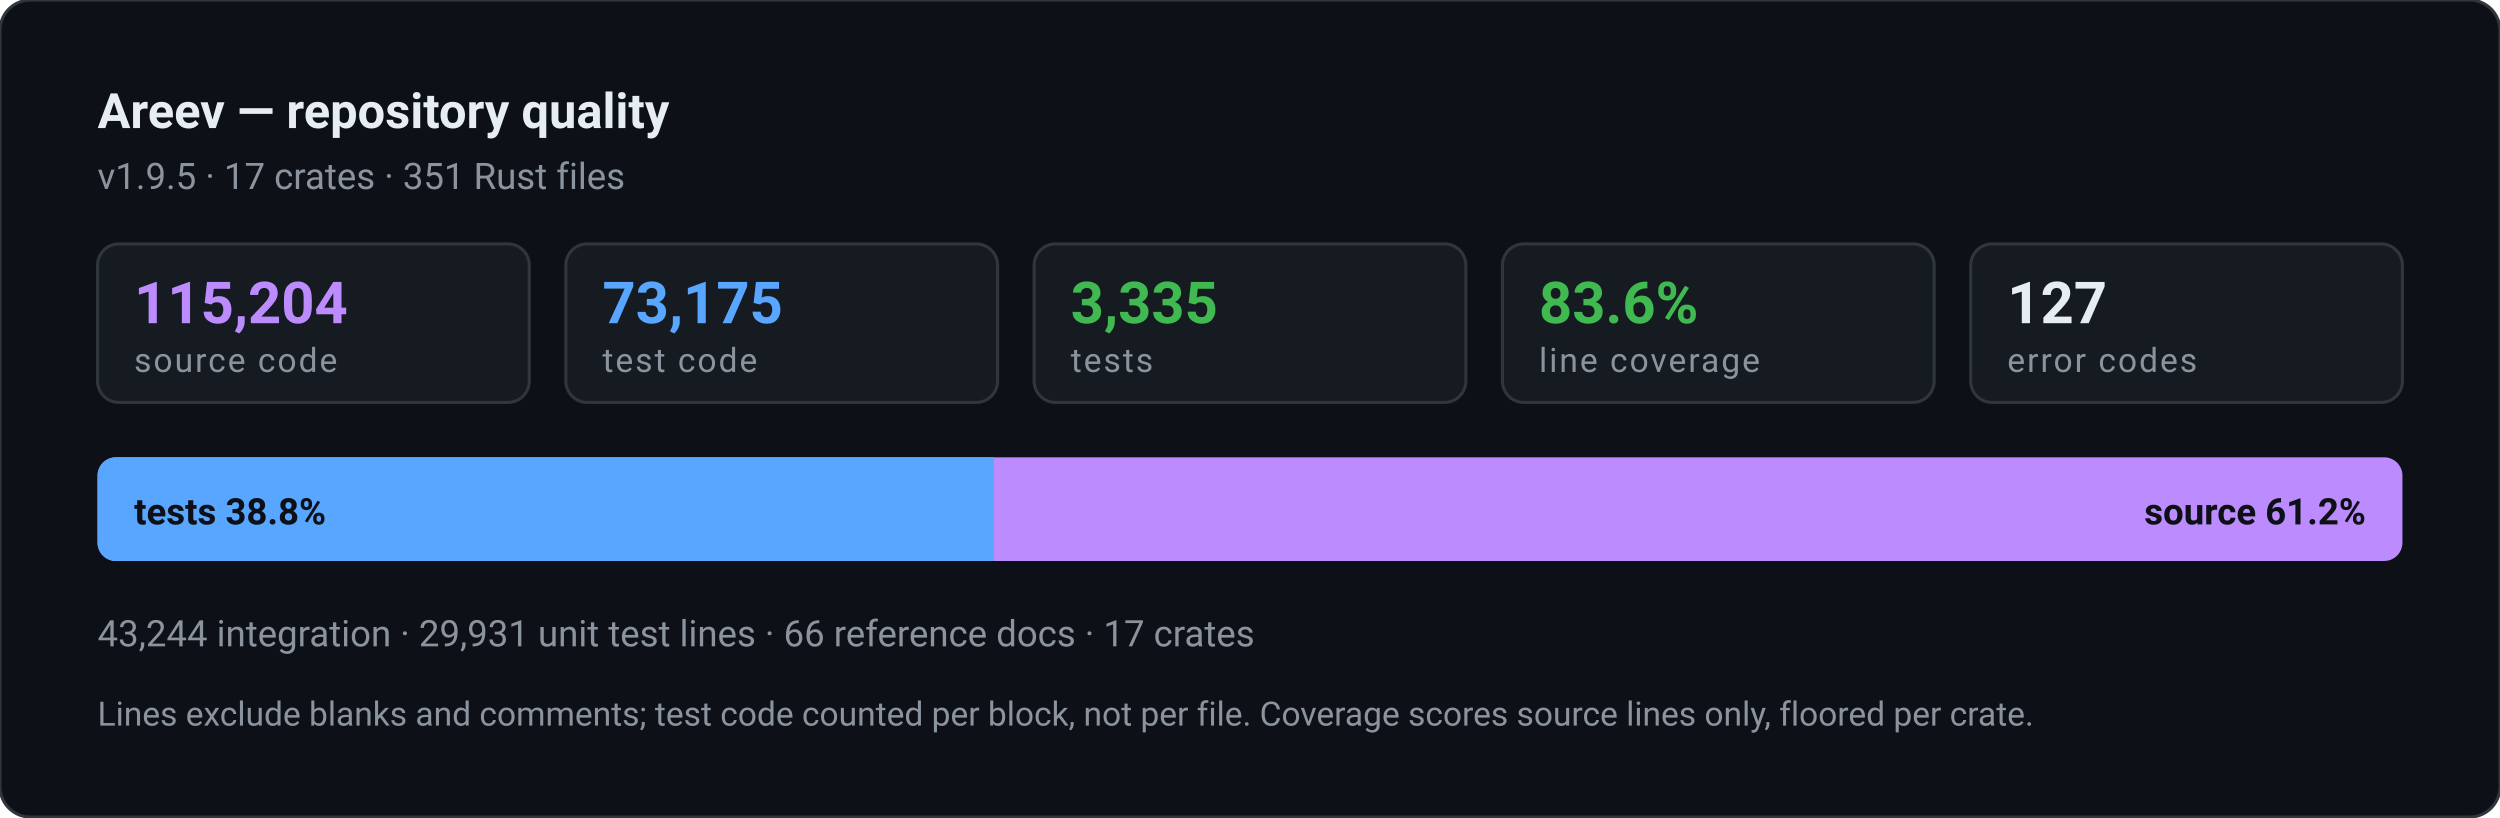
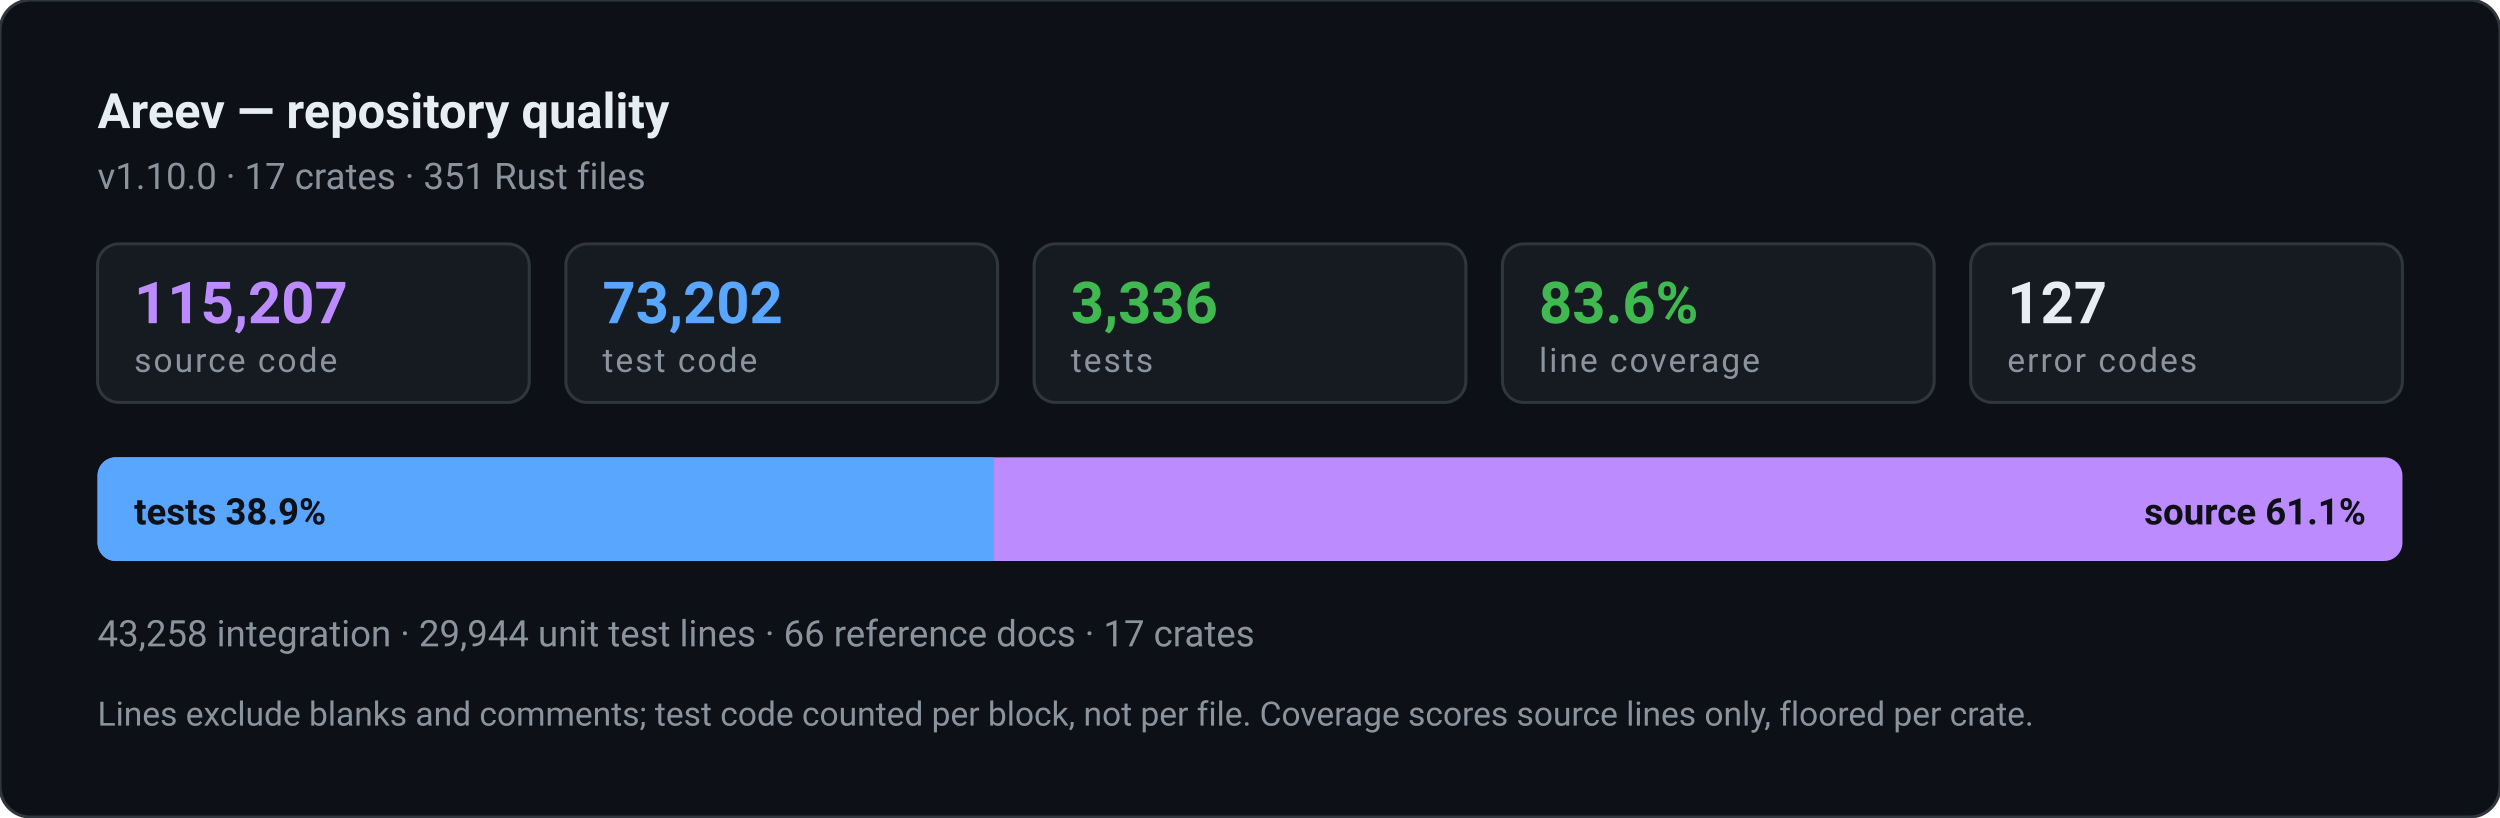
- <svg xmlns="http://www.w3.org/2000/svg" width="820" height="268" viewBox="0 0 820 268" role="img" aria-label="Areev repository quality: 73,175 lines of test code against 115,204 lines of source, 3,335 tests, 83.6% line coverage">
+ <svg xmlns="http://www.w3.org/2000/svg" width="820" height="268" viewBox="0 0 820 268" role="img" aria-label="Areev repository quality: 73,202 lines of test code against 115,207 lines of source, 3,336 tests, 83.6% line coverage">
  <style>text{font-family:ui-sans-serif,-apple-system,"Segoe UI",Roboto,Helvetica,Arial,sans-serif}.n{font-weight:700;font-variant-numeric:tabular-nums}.l{font-size:11px;letter-spacing:.06em;text-transform:uppercase}</style>
  <rect width="820" height="268" rx="10" fill="#0d1117" stroke="#30363d" />
  <text x="32" y="42" class="n" font-size="16" fill="#e6edf3">Areev — repository quality</text>
-   <text x="32" y="62" font-size="12" fill="#8b949e">v1.9.5 · 17 crates · 351 Rust files</text>
+   <text x="32" y="62" font-size="12" fill="#8b949e">v1.10.0 · 17 crates · 351 Rust files</text>
  <rect x="32.0" y="80" width="141.6" height="52" rx="7" fill="#161b22" stroke="#30363d" />
-   <text x="44.0" y="106" class="n" font-size="19" fill="#bc8cff">115,204</text>
+   <text x="44.0" y="106" class="n" font-size="19" fill="#bc8cff">115,207</text>
  <text x="44.0" y="122" class="l" fill="#8b949e">source code</text>
  <rect x="185.6" y="80" width="141.6" height="52" rx="7" fill="#161b22" stroke="#30363d" />
-   <text x="197.6" y="106" class="n" font-size="19" fill="#58a6ff">73,175</text>
+   <text x="197.6" y="106" class="n" font-size="19" fill="#58a6ff">73,202</text>
  <text x="197.6" y="122" class="l" fill="#8b949e">test code</text>
  <rect x="339.2" y="80" width="141.6" height="52" rx="7" fill="#161b22" stroke="#30363d" />
-   <text x="351.2" y="106" class="n" font-size="19" fill="#3fb950">3,335</text>
+   <text x="351.2" y="106" class="n" font-size="19" fill="#3fb950">3,336</text>
  <text x="351.2" y="122" class="l" fill="#8b949e">tests</text>
  <rect x="492.8" y="80" width="141.6" height="52" rx="7" fill="#161b22" stroke="#30363d" />
  <text x="504.8" y="106" class="n" font-size="19" fill="#3fb950">83.6%</text>
  <text x="504.8" y="122" class="l" fill="#8b949e">line coverage</text>
  <rect x="646.4" y="80" width="141.6" height="52" rx="7" fill="#161b22" stroke="#30363d" />
  <text x="658.4" y="106" class="n" font-size="19" fill="#e6edf3">127</text>
  <text x="658.4" y="122" class="l" fill="#8b949e">error codes</text>
  <rect x="32" y="150" width="756" height="34" rx="6" fill="#bc8cff" />
  <path d="M32 156a6 6 0 0 1 6-6h288v34h-288a6 6 0 0 1-6-6z" fill="#58a6ff" />
-   <text x="44" y="172" class="n" font-size="12" fill="#0d1117">tests 38.8%</text>
-   <text x="776" y="172" class="n" font-size="12" fill="#0d1117" text-anchor="end">source 61.2%</text>
-   <text x="32" y="212" font-size="12" fill="#8b949e">43,244 integration · 29,931 unit test lines · 66 reference docs · 17 crates</text>
+   <text x="44" y="172" class="n" font-size="12" fill="#0d1117">tests 38.9%</text>
+   <text x="776" y="172" class="n" font-size="12" fill="#0d1117" text-anchor="end">source 61.1%</text>
+   <text x="32" y="212" font-size="12" fill="#8b949e">43,258 integration · 29,944 unit test lines · 66 reference docs · 17 crates</text>
  <text x="32" y="238" font-size="11" fill="#8b949e">Lines exclude blanks and comments; test code counted per block, not per file. Coverage scores source lines only, floored per crate.</text>
</svg>
